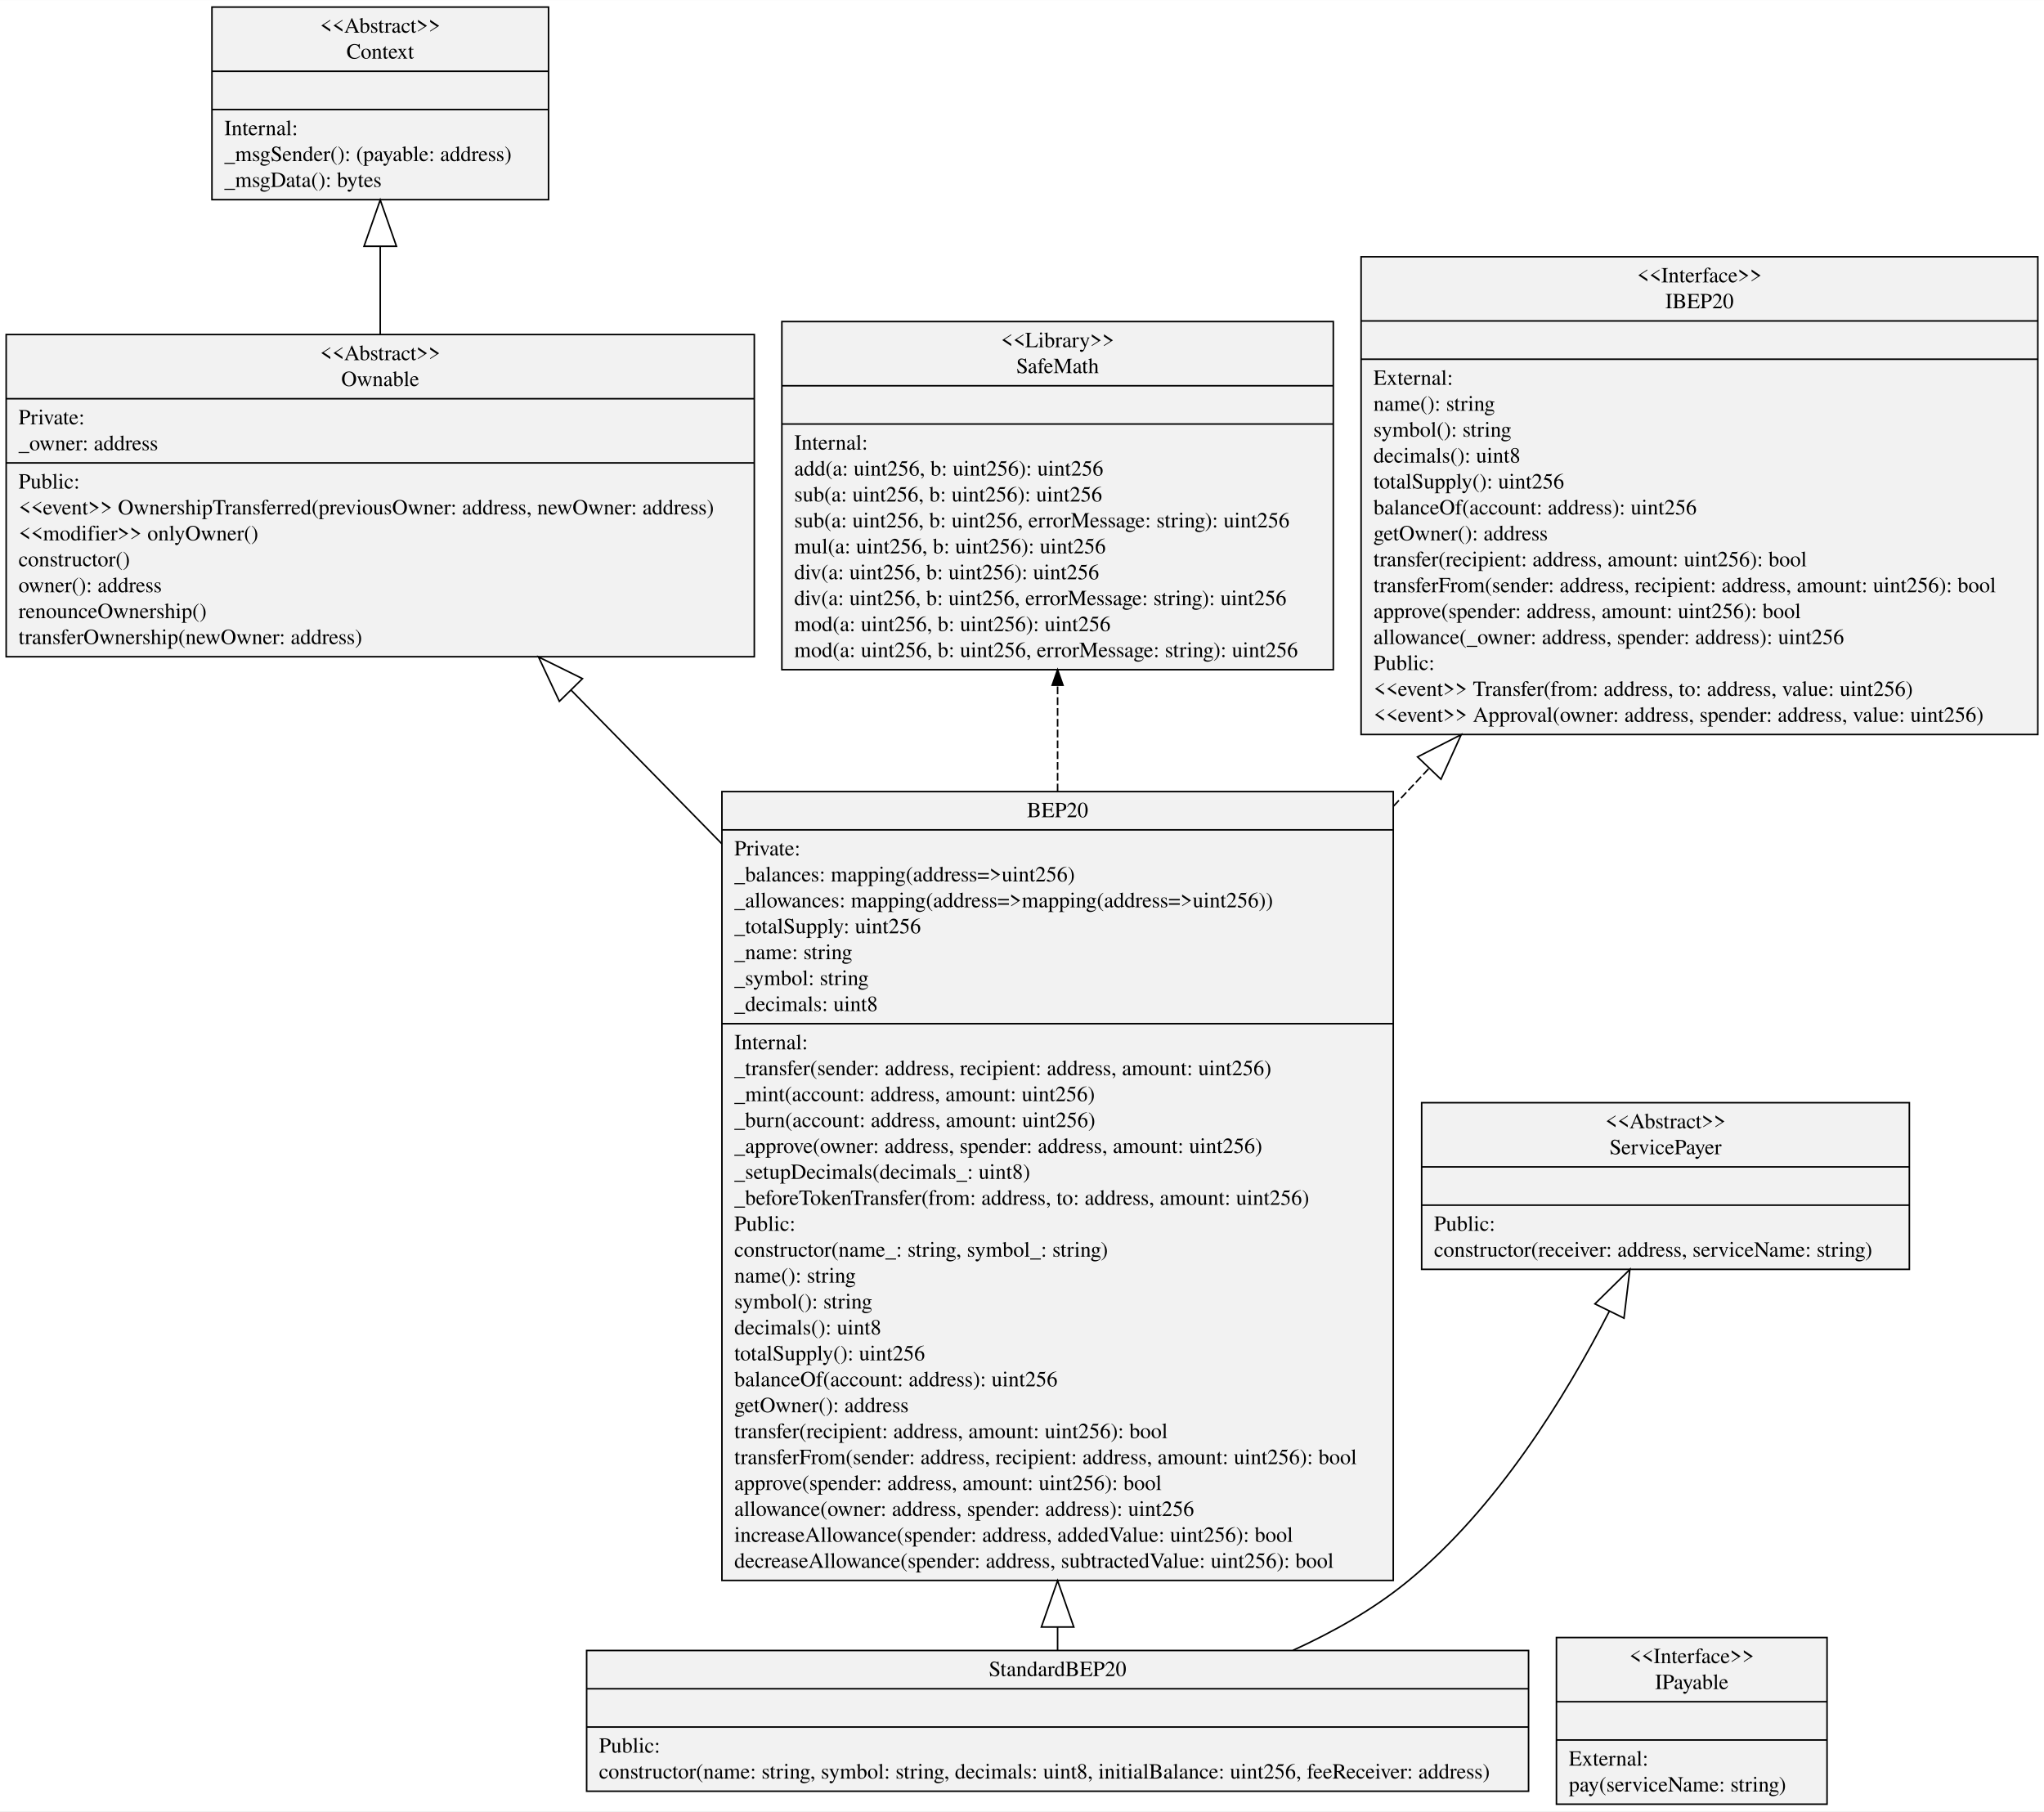
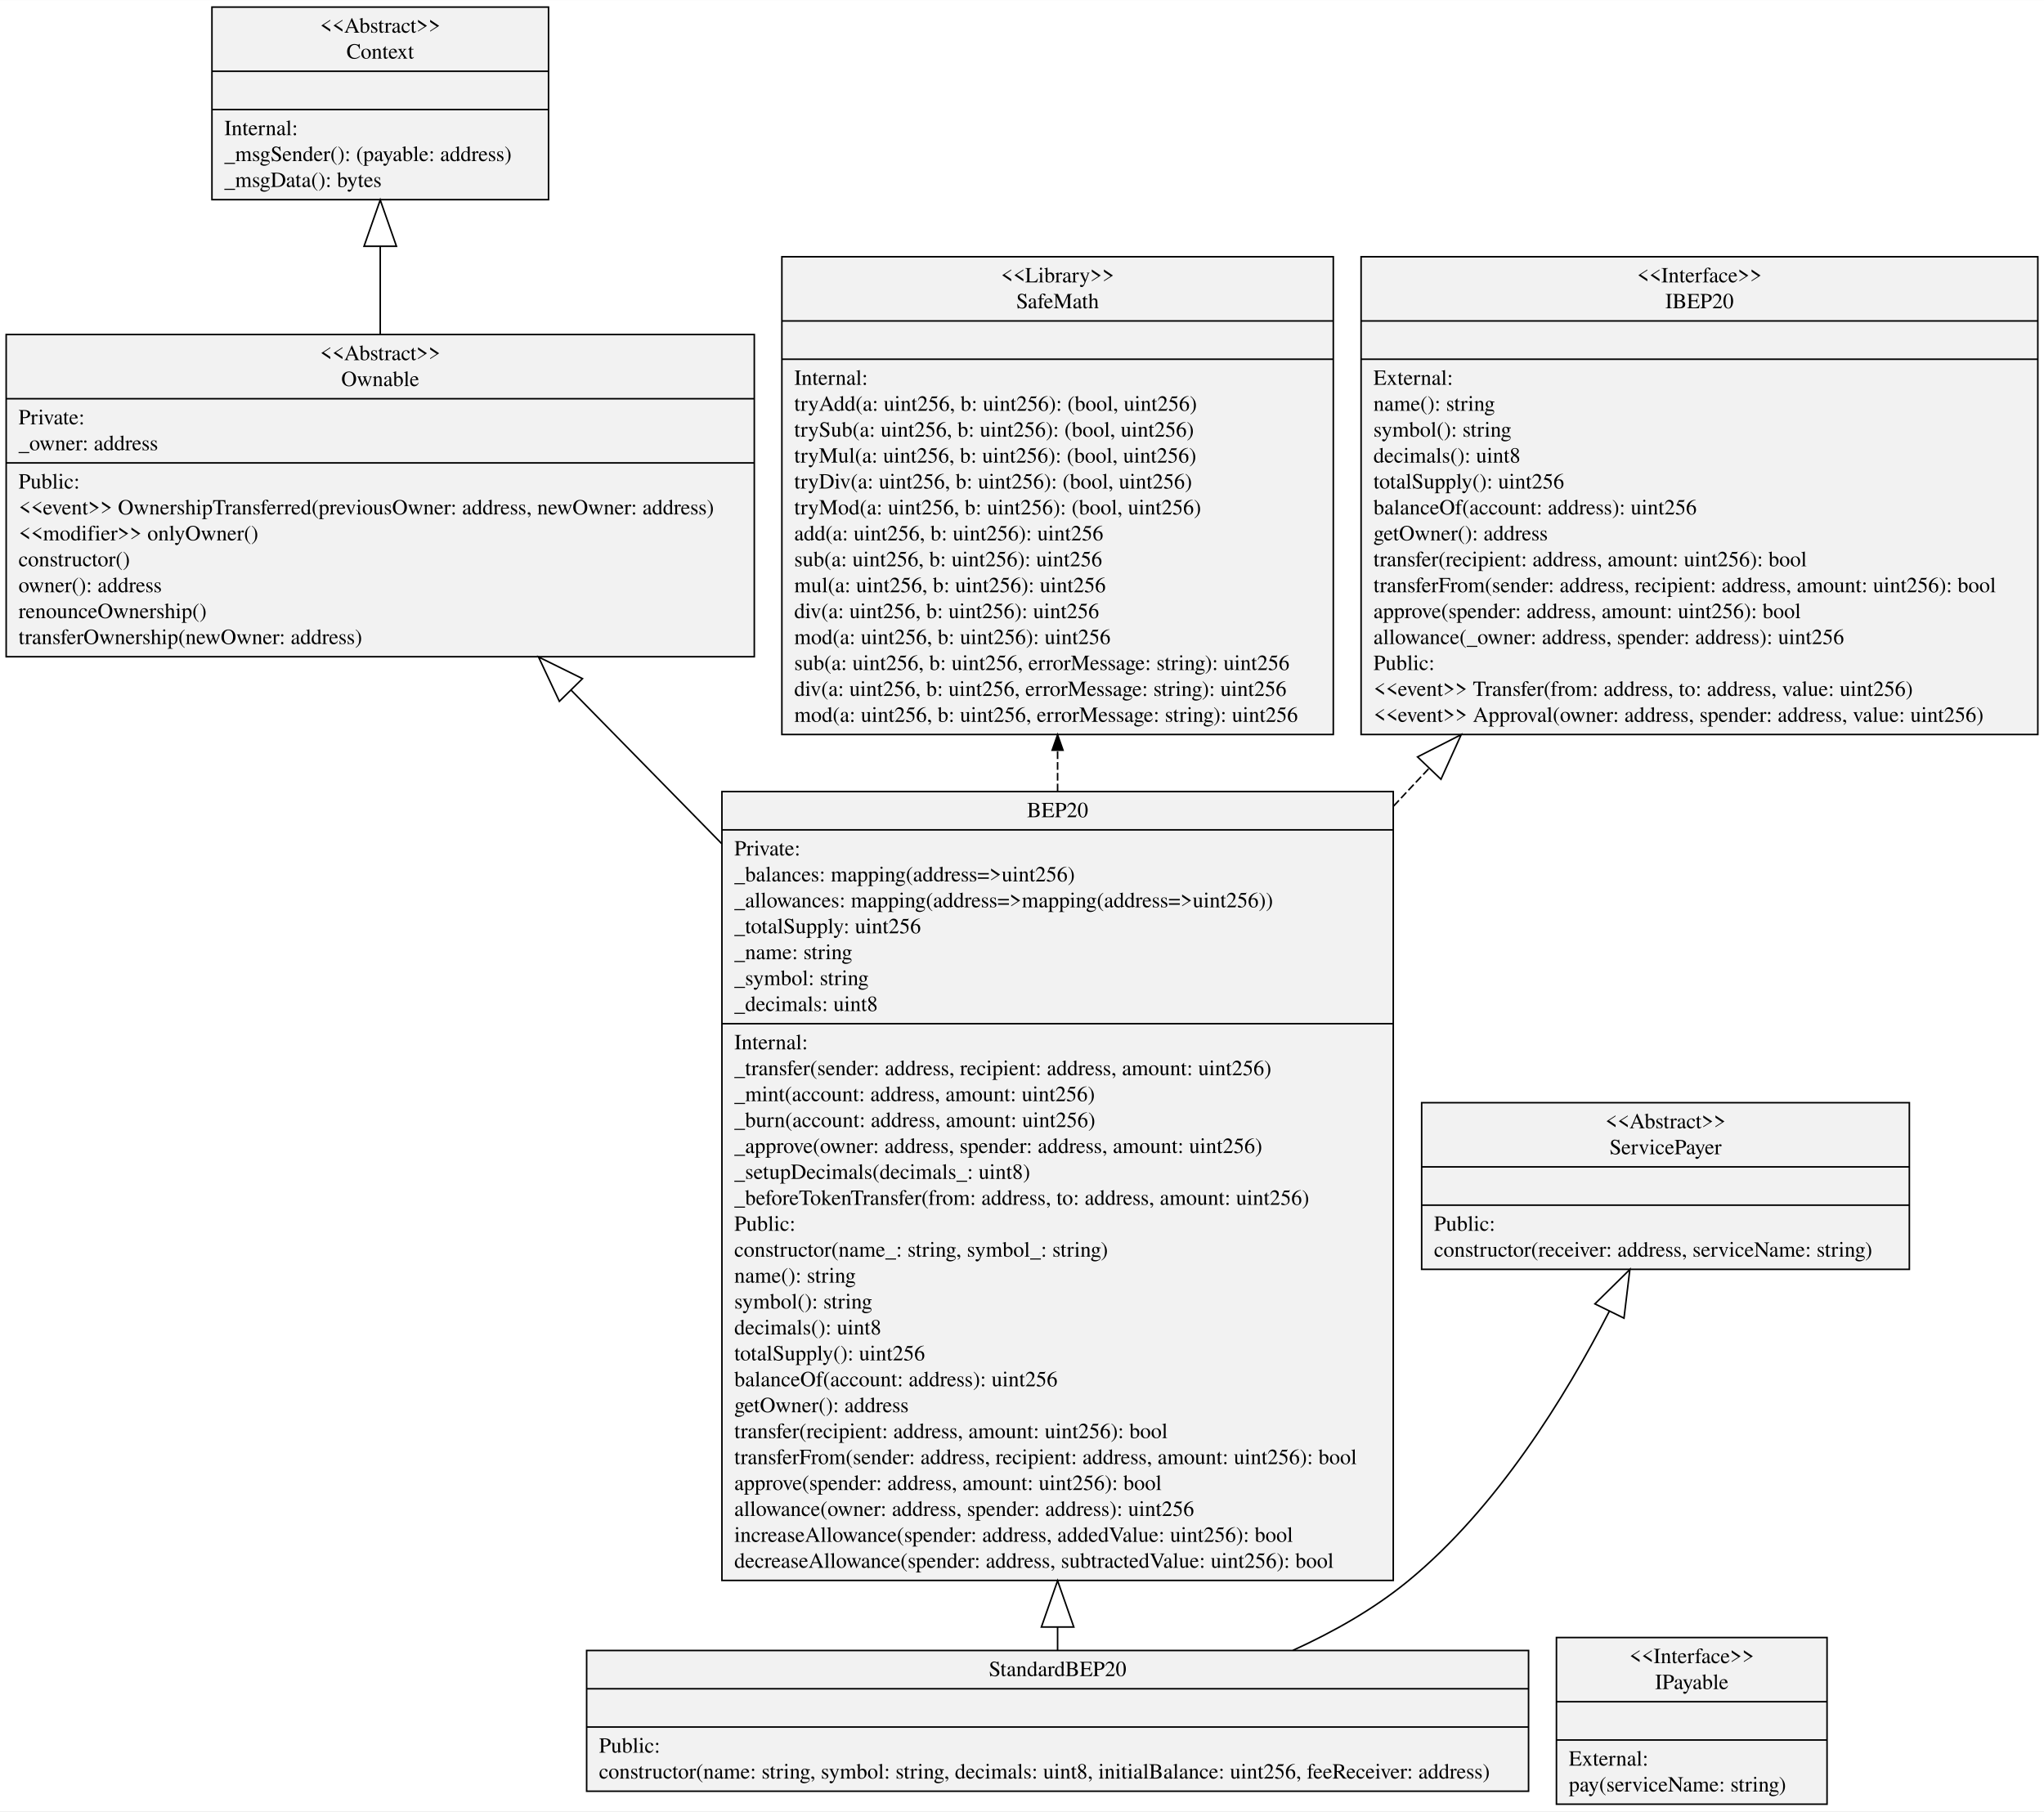
<svg xmlns="http://www.w3.org/2000/svg" width="1325pt" height="1174pt" viewBox="0.00 0.00 1324.74 1173.60">
  <g id="graph0" class="graph" transform="scale(1 1) rotate(0) translate(4 1169.6)">
    <polygon fill="#ffffff" stroke="transparent" points="-4,4 -4,-1169.6 1320.737,-1169.6 1320.737,4 -4,4" />
    <g id="node1" class="node">
      <polygon fill="#f2f2f2" stroke="#000000" points="133.365,-1040.3 133.365,-1165.1 351.509,-1165.1 351.509,-1040.3 133.365,-1040.3" />
      <text text-anchor="middle" x="242.437" y="-1148.5" font-family="Times,serif" font-size="14.00" fill="#000000">&lt;&lt;Abstract&gt;&gt;</text>
      <text text-anchor="middle" x="242.437" y="-1131.7" font-family="Times,serif" font-size="14.00" fill="#000000">Context</text>
      <polyline fill="none" stroke="#000000" points="133.365,-1123.5 351.509,-1123.5 " />
      <text text-anchor="middle" x="242.437" y="-1106.9" font-family="Times,serif" font-size="14.00" fill="#000000"> </text>
      <polyline fill="none" stroke="#000000" points="133.365,-1098.7 351.509,-1098.7 " />
      <text text-anchor="start" x="141.365" y="-1082.1" font-family="Times,serif" font-size="14.00" fill="#000000">Internal:</text>
      <text text-anchor="start" x="141.365" y="-1065.3" font-family="Times,serif" font-size="14.00" fill="#000000">    _msgSender(): (payable: address)</text>
      <text text-anchor="start" x="141.365" y="-1048.5" font-family="Times,serif" font-size="14.00" fill="#000000">    _msgData(): bytes</text>
    </g>
    <g id="node2" class="node">
      <polygon fill="#f2f2f2" stroke="#000000" points="0,-744.1 0,-952.9 484.874,-952.9 484.874,-744.1 0,-744.1" />
      <text text-anchor="middle" x="242.437" y="-936.3" font-family="Times,serif" font-size="14.00" fill="#000000">&lt;&lt;Abstract&gt;&gt;</text>
      <text text-anchor="middle" x="242.437" y="-919.5" font-family="Times,serif" font-size="14.00" fill="#000000">Ownable</text>
      <polyline fill="none" stroke="#000000" points="0,-911.3 484.874,-911.3 " />
      <text text-anchor="start" x="8" y="-894.7" font-family="Times,serif" font-size="14.00" fill="#000000">Private:</text>
      <text text-anchor="start" x="8" y="-877.9" font-family="Times,serif" font-size="14.00" fill="#000000">   _owner: address</text>
      <polyline fill="none" stroke="#000000" points="0,-869.7 484.874,-869.7 " />
      <text text-anchor="start" x="8" y="-853.1" font-family="Times,serif" font-size="14.00" fill="#000000">Public:</text>
      <text text-anchor="start" x="8" y="-836.3" font-family="Times,serif" font-size="14.00" fill="#000000">    &lt;&lt;event&gt;&gt; OwnershipTransferred(previousOwner: address, newOwner: address)</text>
      <text text-anchor="start" x="8" y="-819.5" font-family="Times,serif" font-size="14.00" fill="#000000">    &lt;&lt;modifier&gt;&gt; onlyOwner()</text>
      <text text-anchor="start" x="8" y="-802.7" font-family="Times,serif" font-size="14.00" fill="#000000">    constructor()</text>
      <text text-anchor="start" x="8" y="-785.9" font-family="Times,serif" font-size="14.00" fill="#000000">    owner(): address</text>
      <text text-anchor="start" x="8" y="-769.1" font-family="Times,serif" font-size="14.00" fill="#000000">    renounceOwnership()</text>
      <text text-anchor="start" x="8" y="-752.3" font-family="Times,serif" font-size="14.00" fill="#000000">    transferOwnership(newOwner: address)</text>
    </g>
    <g id="edge1" class="edge">
      <path fill="none" stroke="#000000" d="M242.437,-952.993C242.437,-971.827 242.437,-991.344 242.437,-1009.819" />
      <polygon fill="none" stroke="#000000" points="231.937,-1010.104 242.437,-1040.103 252.937,-1010.104 231.937,-1010.104" />
    </g>
    <g id="node3" class="node">
-       <polygon fill="#f2f2f2" stroke="#000000" points="502.741,-735.7 502.741,-961.3 860.133,-961.3 860.133,-735.7 502.741,-735.7" />
-       <text text-anchor="middle" x="681.437" y="-944.7" font-family="Times,serif" font-size="14.00" fill="#000000">&lt;&lt;Library&gt;&gt;</text>
-       <text text-anchor="middle" x="681.437" y="-927.9" font-family="Times,serif" font-size="14.00" fill="#000000">SafeMath</text>
-       <polyline fill="none" stroke="#000000" points="502.741,-919.7 860.133,-919.7 " />
-       <text text-anchor="middle" x="681.437" y="-903.1" font-family="Times,serif" font-size="14.00" fill="#000000"> </text>
-       <polyline fill="none" stroke="#000000" points="502.741,-894.9 860.133,-894.9 " />
-       <text text-anchor="start" x="510.741" y="-878.3" font-family="Times,serif" font-size="14.00" fill="#000000">Internal:</text>
-       <text text-anchor="start" x="510.741" y="-861.5" font-family="Times,serif" font-size="14.00" fill="#000000">    add(a: uint256, b: uint256): uint256</text>
-       <text text-anchor="start" x="510.741" y="-844.7" font-family="Times,serif" font-size="14.00" fill="#000000">    sub(a: uint256, b: uint256): uint256</text>
-       <text text-anchor="start" x="510.741" y="-827.9" font-family="Times,serif" font-size="14.00" fill="#000000">    sub(a: uint256, b: uint256, errorMessage: string): uint256</text>
-       <text text-anchor="start" x="510.741" y="-811.1" font-family="Times,serif" font-size="14.00" fill="#000000">    mul(a: uint256, b: uint256): uint256</text>
-       <text text-anchor="start" x="510.741" y="-794.3" font-family="Times,serif" font-size="14.00" fill="#000000">    div(a: uint256, b: uint256): uint256</text>
-       <text text-anchor="start" x="510.741" y="-777.5" font-family="Times,serif" font-size="14.00" fill="#000000">    div(a: uint256, b: uint256, errorMessage: string): uint256</text>
-       <text text-anchor="start" x="510.741" y="-760.7" font-family="Times,serif" font-size="14.00" fill="#000000">    mod(a: uint256, b: uint256): uint256</text>
-       <text text-anchor="start" x="510.741" y="-743.9" font-family="Times,serif" font-size="14.00" fill="#000000">    mod(a: uint256, b: uint256, errorMessage: string): uint256</text>
+       <polygon fill="#f2f2f2" stroke="#000000" points="502.741,-693.7 502.741,-1003.3 860.133,-1003.3 860.133,-693.7 502.741,-693.7" />
+       <text text-anchor="middle" x="681.437" y="-986.7" font-family="Times,serif" font-size="14.00" fill="#000000">&lt;&lt;Library&gt;&gt;</text>
+       <text text-anchor="middle" x="681.437" y="-969.9" font-family="Times,serif" font-size="14.00" fill="#000000">SafeMath</text>
+       <polyline fill="none" stroke="#000000" points="502.741,-961.7 860.133,-961.7 " />
+       <text text-anchor="middle" x="681.437" y="-945.1" font-family="Times,serif" font-size="14.00" fill="#000000"> </text>
+       <polyline fill="none" stroke="#000000" points="502.741,-936.9 860.133,-936.9 " />
+       <text text-anchor="start" x="510.741" y="-920.3" font-family="Times,serif" font-size="14.00" fill="#000000">Internal:</text>
+       <text text-anchor="start" x="510.741" y="-903.5" font-family="Times,serif" font-size="14.00" fill="#000000">    tryAdd(a: uint256, b: uint256): (bool, uint256)</text>
+       <text text-anchor="start" x="510.741" y="-886.7" font-family="Times,serif" font-size="14.00" fill="#000000">    trySub(a: uint256, b: uint256): (bool, uint256)</text>
+       <text text-anchor="start" x="510.741" y="-869.9" font-family="Times,serif" font-size="14.00" fill="#000000">    tryMul(a: uint256, b: uint256): (bool, uint256)</text>
+       <text text-anchor="start" x="510.741" y="-853.1" font-family="Times,serif" font-size="14.00" fill="#000000">    tryDiv(a: uint256, b: uint256): (bool, uint256)</text>
+       <text text-anchor="start" x="510.741" y="-836.3" font-family="Times,serif" font-size="14.00" fill="#000000">    tryMod(a: uint256, b: uint256): (bool, uint256)</text>
+       <text text-anchor="start" x="510.741" y="-819.5" font-family="Times,serif" font-size="14.00" fill="#000000">    add(a: uint256, b: uint256): uint256</text>
+       <text text-anchor="start" x="510.741" y="-802.7" font-family="Times,serif" font-size="14.00" fill="#000000">    sub(a: uint256, b: uint256): uint256</text>
+       <text text-anchor="start" x="510.741" y="-785.9" font-family="Times,serif" font-size="14.00" fill="#000000">    mul(a: uint256, b: uint256): uint256</text>
+       <text text-anchor="start" x="510.741" y="-769.1" font-family="Times,serif" font-size="14.00" fill="#000000">    div(a: uint256, b: uint256): uint256</text>
+       <text text-anchor="start" x="510.741" y="-752.3" font-family="Times,serif" font-size="14.00" fill="#000000">    mod(a: uint256, b: uint256): uint256</text>
+       <text text-anchor="start" x="510.741" y="-735.5" font-family="Times,serif" font-size="14.00" fill="#000000">    sub(a: uint256, b: uint256, errorMessage: string): uint256</text>
+       <text text-anchor="start" x="510.741" y="-718.7" font-family="Times,serif" font-size="14.00" fill="#000000">    div(a: uint256, b: uint256, errorMessage: string): uint256</text>
+       <text text-anchor="start" x="510.741" y="-701.9" font-family="Times,serif" font-size="14.00" fill="#000000">    mod(a: uint256, b: uint256, errorMessage: string): uint256</text>
    </g>
    <g id="node4" class="node">
      <polygon fill="#f2f2f2" stroke="#000000" points="878.137,-693.7 878.137,-1003.3 1316.737,-1003.3 1316.737,-693.7 878.137,-693.7" />
      <text text-anchor="middle" x="1097.437" y="-986.7" font-family="Times,serif" font-size="14.00" fill="#000000">&lt;&lt;Interface&gt;&gt;</text>
      <text text-anchor="middle" x="1097.437" y="-969.9" font-family="Times,serif" font-size="14.00" fill="#000000">IBEP20</text>
      <polyline fill="none" stroke="#000000" points="878.137,-961.7 1316.737,-961.7 " />
      <text text-anchor="middle" x="1097.437" y="-945.1" font-family="Times,serif" font-size="14.00" fill="#000000"> </text>
      <polyline fill="none" stroke="#000000" points="878.137,-936.9 1316.737,-936.9 " />
      <text text-anchor="start" x="886.137" y="-920.3" font-family="Times,serif" font-size="14.00" fill="#000000">External:</text>
      <text text-anchor="start" x="886.137" y="-903.5" font-family="Times,serif" font-size="14.00" fill="#000000">     name(): string</text>
      <text text-anchor="start" x="886.137" y="-886.7" font-family="Times,serif" font-size="14.00" fill="#000000">     symbol(): string</text>
      <text text-anchor="start" x="886.137" y="-869.9" font-family="Times,serif" font-size="14.00" fill="#000000">     decimals(): uint8</text>
      <text text-anchor="start" x="886.137" y="-853.1" font-family="Times,serif" font-size="14.00" fill="#000000">     totalSupply(): uint256</text>
      <text text-anchor="start" x="886.137" y="-836.3" font-family="Times,serif" font-size="14.00" fill="#000000">     balanceOf(account: address): uint256</text>
      <text text-anchor="start" x="886.137" y="-819.5" font-family="Times,serif" font-size="14.00" fill="#000000">     getOwner(): address</text>
      <text text-anchor="start" x="886.137" y="-802.7" font-family="Times,serif" font-size="14.00" fill="#000000">     transfer(recipient: address, amount: uint256): bool</text>
      <text text-anchor="start" x="886.137" y="-785.9" font-family="Times,serif" font-size="14.00" fill="#000000">     transferFrom(sender: address, recipient: address, amount: uint256): bool</text>
      <text text-anchor="start" x="886.137" y="-769.1" font-family="Times,serif" font-size="14.00" fill="#000000">     approve(spender: address, amount: uint256): bool</text>
      <text text-anchor="start" x="886.137" y="-752.3" font-family="Times,serif" font-size="14.00" fill="#000000">     allowance(_owner: address, spender: address): uint256</text>
      <text text-anchor="start" x="886.137" y="-735.5" font-family="Times,serif" font-size="14.00" fill="#000000">Public:</text>
      <text text-anchor="start" x="886.137" y="-718.7" font-family="Times,serif" font-size="14.00" fill="#000000">    &lt;&lt;event&gt;&gt; Transfer(from: address, to: address, value: uint256)</text>
      <text text-anchor="start" x="886.137" y="-701.9" font-family="Times,serif" font-size="14.00" fill="#000000">    &lt;&lt;event&gt;&gt; Approval(owner: address, spender: address, value: uint256)</text>
    </g>
    <g id="node5" class="node">
      <polygon fill="#f2f2f2" stroke="#000000" points="463.887,-145.5 463.887,-656.7 898.987,-656.7 898.987,-145.5 463.887,-145.5" />
      <text text-anchor="middle" x="681.437" y="-640.1" font-family="Times,serif" font-size="14.00" fill="#000000">BEP20</text>
      <polyline fill="none" stroke="#000000" points="463.887,-631.9 898.987,-631.9 " />
      <text text-anchor="start" x="471.887" y="-615.3" font-family="Times,serif" font-size="14.00" fill="#000000">Private:</text>
      <text text-anchor="start" x="471.887" y="-598.5" font-family="Times,serif" font-size="14.00" fill="#000000">   _balances: mapping(address=&gt;uint256)</text>
      <text text-anchor="start" x="471.887" y="-581.7" font-family="Times,serif" font-size="14.00" fill="#000000">   _allowances: mapping(address=&gt;mapping(address=&gt;uint256))</text>
      <text text-anchor="start" x="471.887" y="-564.9" font-family="Times,serif" font-size="14.00" fill="#000000">   _totalSupply: uint256</text>
      <text text-anchor="start" x="471.887" y="-548.1" font-family="Times,serif" font-size="14.00" fill="#000000">   _name: string</text>
      <text text-anchor="start" x="471.887" y="-531.3" font-family="Times,serif" font-size="14.00" fill="#000000">   _symbol: string</text>
      <text text-anchor="start" x="471.887" y="-514.5" font-family="Times,serif" font-size="14.00" fill="#000000">   _decimals: uint8</text>
      <polyline fill="none" stroke="#000000" points="463.887,-506.3 898.987,-506.3 " />
      <text text-anchor="start" x="471.887" y="-489.7" font-family="Times,serif" font-size="14.00" fill="#000000">Internal:</text>
      <text text-anchor="start" x="471.887" y="-472.9" font-family="Times,serif" font-size="14.00" fill="#000000">    _transfer(sender: address, recipient: address, amount: uint256)</text>
      <text text-anchor="start" x="471.887" y="-456.1" font-family="Times,serif" font-size="14.00" fill="#000000">    _mint(account: address, amount: uint256)</text>
      <text text-anchor="start" x="471.887" y="-439.3" font-family="Times,serif" font-size="14.00" fill="#000000">    _burn(account: address, amount: uint256)</text>
      <text text-anchor="start" x="471.887" y="-422.5" font-family="Times,serif" font-size="14.00" fill="#000000">    _approve(owner: address, spender: address, amount: uint256)</text>
      <text text-anchor="start" x="471.887" y="-405.7" font-family="Times,serif" font-size="14.00" fill="#000000">    _setupDecimals(decimals_: uint8)</text>
      <text text-anchor="start" x="471.887" y="-388.9" font-family="Times,serif" font-size="14.00" fill="#000000">    _beforeTokenTransfer(from: address, to: address, amount: uint256)</text>
      <text text-anchor="start" x="471.887" y="-372.1" font-family="Times,serif" font-size="14.00" fill="#000000">Public:</text>
      <text text-anchor="start" x="471.887" y="-355.3" font-family="Times,serif" font-size="14.00" fill="#000000">    constructor(name_: string, symbol_: string)</text>
      <text text-anchor="start" x="471.887" y="-338.5" font-family="Times,serif" font-size="14.00" fill="#000000">    name(): string</text>
      <text text-anchor="start" x="471.887" y="-321.7" font-family="Times,serif" font-size="14.00" fill="#000000">    symbol(): string</text>
      <text text-anchor="start" x="471.887" y="-304.9" font-family="Times,serif" font-size="14.00" fill="#000000">    decimals(): uint8</text>
      <text text-anchor="start" x="471.887" y="-288.1" font-family="Times,serif" font-size="14.00" fill="#000000">    totalSupply(): uint256</text>
      <text text-anchor="start" x="471.887" y="-271.3" font-family="Times,serif" font-size="14.00" fill="#000000">    balanceOf(account: address): uint256</text>
      <text text-anchor="start" x="471.887" y="-254.5" font-family="Times,serif" font-size="14.00" fill="#000000">    getOwner(): address</text>
      <text text-anchor="start" x="471.887" y="-237.7" font-family="Times,serif" font-size="14.00" fill="#000000">    transfer(recipient: address, amount: uint256): bool</text>
      <text text-anchor="start" x="471.887" y="-220.9" font-family="Times,serif" font-size="14.00" fill="#000000">    transferFrom(sender: address, recipient: address, amount: uint256): bool</text>
      <text text-anchor="start" x="471.887" y="-204.1" font-family="Times,serif" font-size="14.00" fill="#000000">    approve(spender: address, amount: uint256): bool</text>
      <text text-anchor="start" x="471.887" y="-187.3" font-family="Times,serif" font-size="14.00" fill="#000000">    allowance(owner: address, spender: address): uint256</text>
      <text text-anchor="start" x="471.887" y="-170.5" font-family="Times,serif" font-size="14.00" fill="#000000">    increaseAllowance(spender: address, addedValue: uint256): bool</text>
      <text text-anchor="start" x="471.887" y="-153.7" font-family="Times,serif" font-size="14.00" fill="#000000">    decreaseAllowance(spender: address, subtractedValue: uint256): bool</text>
    </g>
    <g id="edge2" class="edge">
      <path fill="none" stroke="#000000" d="M463.866,-622.834C430.307,-657.036 396.687,-691.299 366.145,-722.425" />
      <polygon fill="none" stroke="#000000" points="358.532,-715.192 345.015,-743.959 373.521,-729.9 358.532,-715.192" />
    </g>
    <g id="edge4" class="edge">
-       <path fill="none" stroke="#000000" stroke-dasharray="5,2" d="M681.437,-656.815C681.437,-680.557 681.437,-703.807 681.437,-725.466" />
-       <polygon fill="#000000" stroke="#000000" points="677.937,-725.633 681.437,-735.633 684.937,-725.633 677.937,-725.633" />
+       <path fill="none" stroke="#000000" stroke-dasharray="5,2" d="M681.437,-656.815C681.437,-665.749 681.437,-674.613 681.437,-683.349" />
+       <polygon fill="#000000" stroke="#000000" points="677.937,-683.542 681.437,-693.542 684.937,-683.542 677.937,-683.542" />
    </g>
    <g id="edge3" class="edge">
      <path fill="none" stroke="#000000" stroke-dasharray="5,2" d="M899.257,-647.357C902.331,-650.664 905.392,-653.947 908.437,-657.2 912.973,-662.047 917.588,-666.945 922.26,-671.875" />
      <polygon fill="none" stroke="#000000" points="914.719,-679.182 943.033,-693.624 929.905,-664.677 914.719,-679.182" />
    </g>
    <g id="node6" class="node">
      <polygon fill="#f2f2f2" stroke="#000000" points="1004.748,-.5 1004.748,-108.5 1180.126,-108.5 1180.126,-.5 1004.748,-.5" />
      <text text-anchor="middle" x="1092.437" y="-91.9" font-family="Times,serif" font-size="14.00" fill="#000000">&lt;&lt;Interface&gt;&gt;</text>
      <text text-anchor="middle" x="1092.437" y="-75.1" font-family="Times,serif" font-size="14.00" fill="#000000">IPayable</text>
      <polyline fill="none" stroke="#000000" points="1004.748,-66.9 1180.126,-66.9 " />
      <text text-anchor="middle" x="1092.437" y="-50.3" font-family="Times,serif" font-size="14.00" fill="#000000"> </text>
      <polyline fill="none" stroke="#000000" points="1004.748,-42.1 1180.126,-42.1 " />
      <text text-anchor="start" x="1012.748" y="-25.5" font-family="Times,serif" font-size="14.00" fill="#000000">External:</text>
      <text text-anchor="start" x="1012.748" y="-8.7" font-family="Times,serif" font-size="14.00" fill="#000000">     pay(serviceName: string)</text>
    </g>
    <g id="node7" class="node">
      <polygon fill="#f2f2f2" stroke="#000000" points="917.397,-347.1 917.397,-455.1 1233.477,-455.1 1233.477,-347.1 917.397,-347.1" />
      <text text-anchor="middle" x="1075.437" y="-438.5" font-family="Times,serif" font-size="14.00" fill="#000000">&lt;&lt;Abstract&gt;&gt;</text>
      <text text-anchor="middle" x="1075.437" y="-421.7" font-family="Times,serif" font-size="14.00" fill="#000000">ServicePayer</text>
      <polyline fill="none" stroke="#000000" points="917.397,-413.5 1233.477,-413.5 " />
      <text text-anchor="middle" x="1075.437" y="-396.9" font-family="Times,serif" font-size="14.00" fill="#000000"> </text>
      <polyline fill="none" stroke="#000000" points="917.397,-388.7 1233.477,-388.7 " />
      <text text-anchor="start" x="925.397" y="-372.1" font-family="Times,serif" font-size="14.00" fill="#000000">Public:</text>
      <text text-anchor="start" x="925.397" y="-355.3" font-family="Times,serif" font-size="14.00" fill="#000000">    constructor(receiver: address, serviceName: string)</text>
    </g>
    <g id="node8" class="node">
      <polygon fill="#f2f2f2" stroke="#000000" points="376.207,-8.9 376.207,-100.1 986.667,-100.1 986.667,-8.9 376.207,-8.9" />
      <text text-anchor="middle" x="681.437" y="-83.5" font-family="Times,serif" font-size="14.00" fill="#000000">StandardBEP20</text>
      <polyline fill="none" stroke="#000000" points="376.207,-75.3 986.667,-75.3 " />
      <text text-anchor="middle" x="681.437" y="-58.7" font-family="Times,serif" font-size="14.00" fill="#000000"> </text>
      <polyline fill="none" stroke="#000000" points="376.207,-50.5 986.667,-50.5 " />
      <text text-anchor="start" x="384.207" y="-33.9" font-family="Times,serif" font-size="14.00" fill="#000000">Public:</text>
      <text text-anchor="start" x="384.207" y="-17.1" font-family="Times,serif" font-size="14.00" fill="#000000">    constructor(name: string, symbol: string, decimals: uint8, initialBalance: uint256, feeReceiver: address)</text>
    </g>
    <g id="edge5" class="edge">
      <path fill="none" stroke="#000000" d="M681.437,-100.168C681.437,-104.892 681.437,-109.899 681.437,-115.15" />
      <polygon fill="none" stroke="#000000" points="670.937,-115.321 681.437,-145.321 691.937,-115.321 670.937,-115.321" />
    </g>
    <g id="edge6" class="edge">
      <path fill="none" stroke="#000000" d="M833.968,-100.199C860.415,-112.209 886.445,-126.99 908.437,-145 965.921,-192.074 1010.471,-264.236 1039.045,-319.977" />
      <polygon fill="none" stroke="#000000" points="1029.676,-324.72 1052.33,-347.016 1048.524,-315.46 1029.676,-324.72" />
    </g>
  </g>
</svg>
